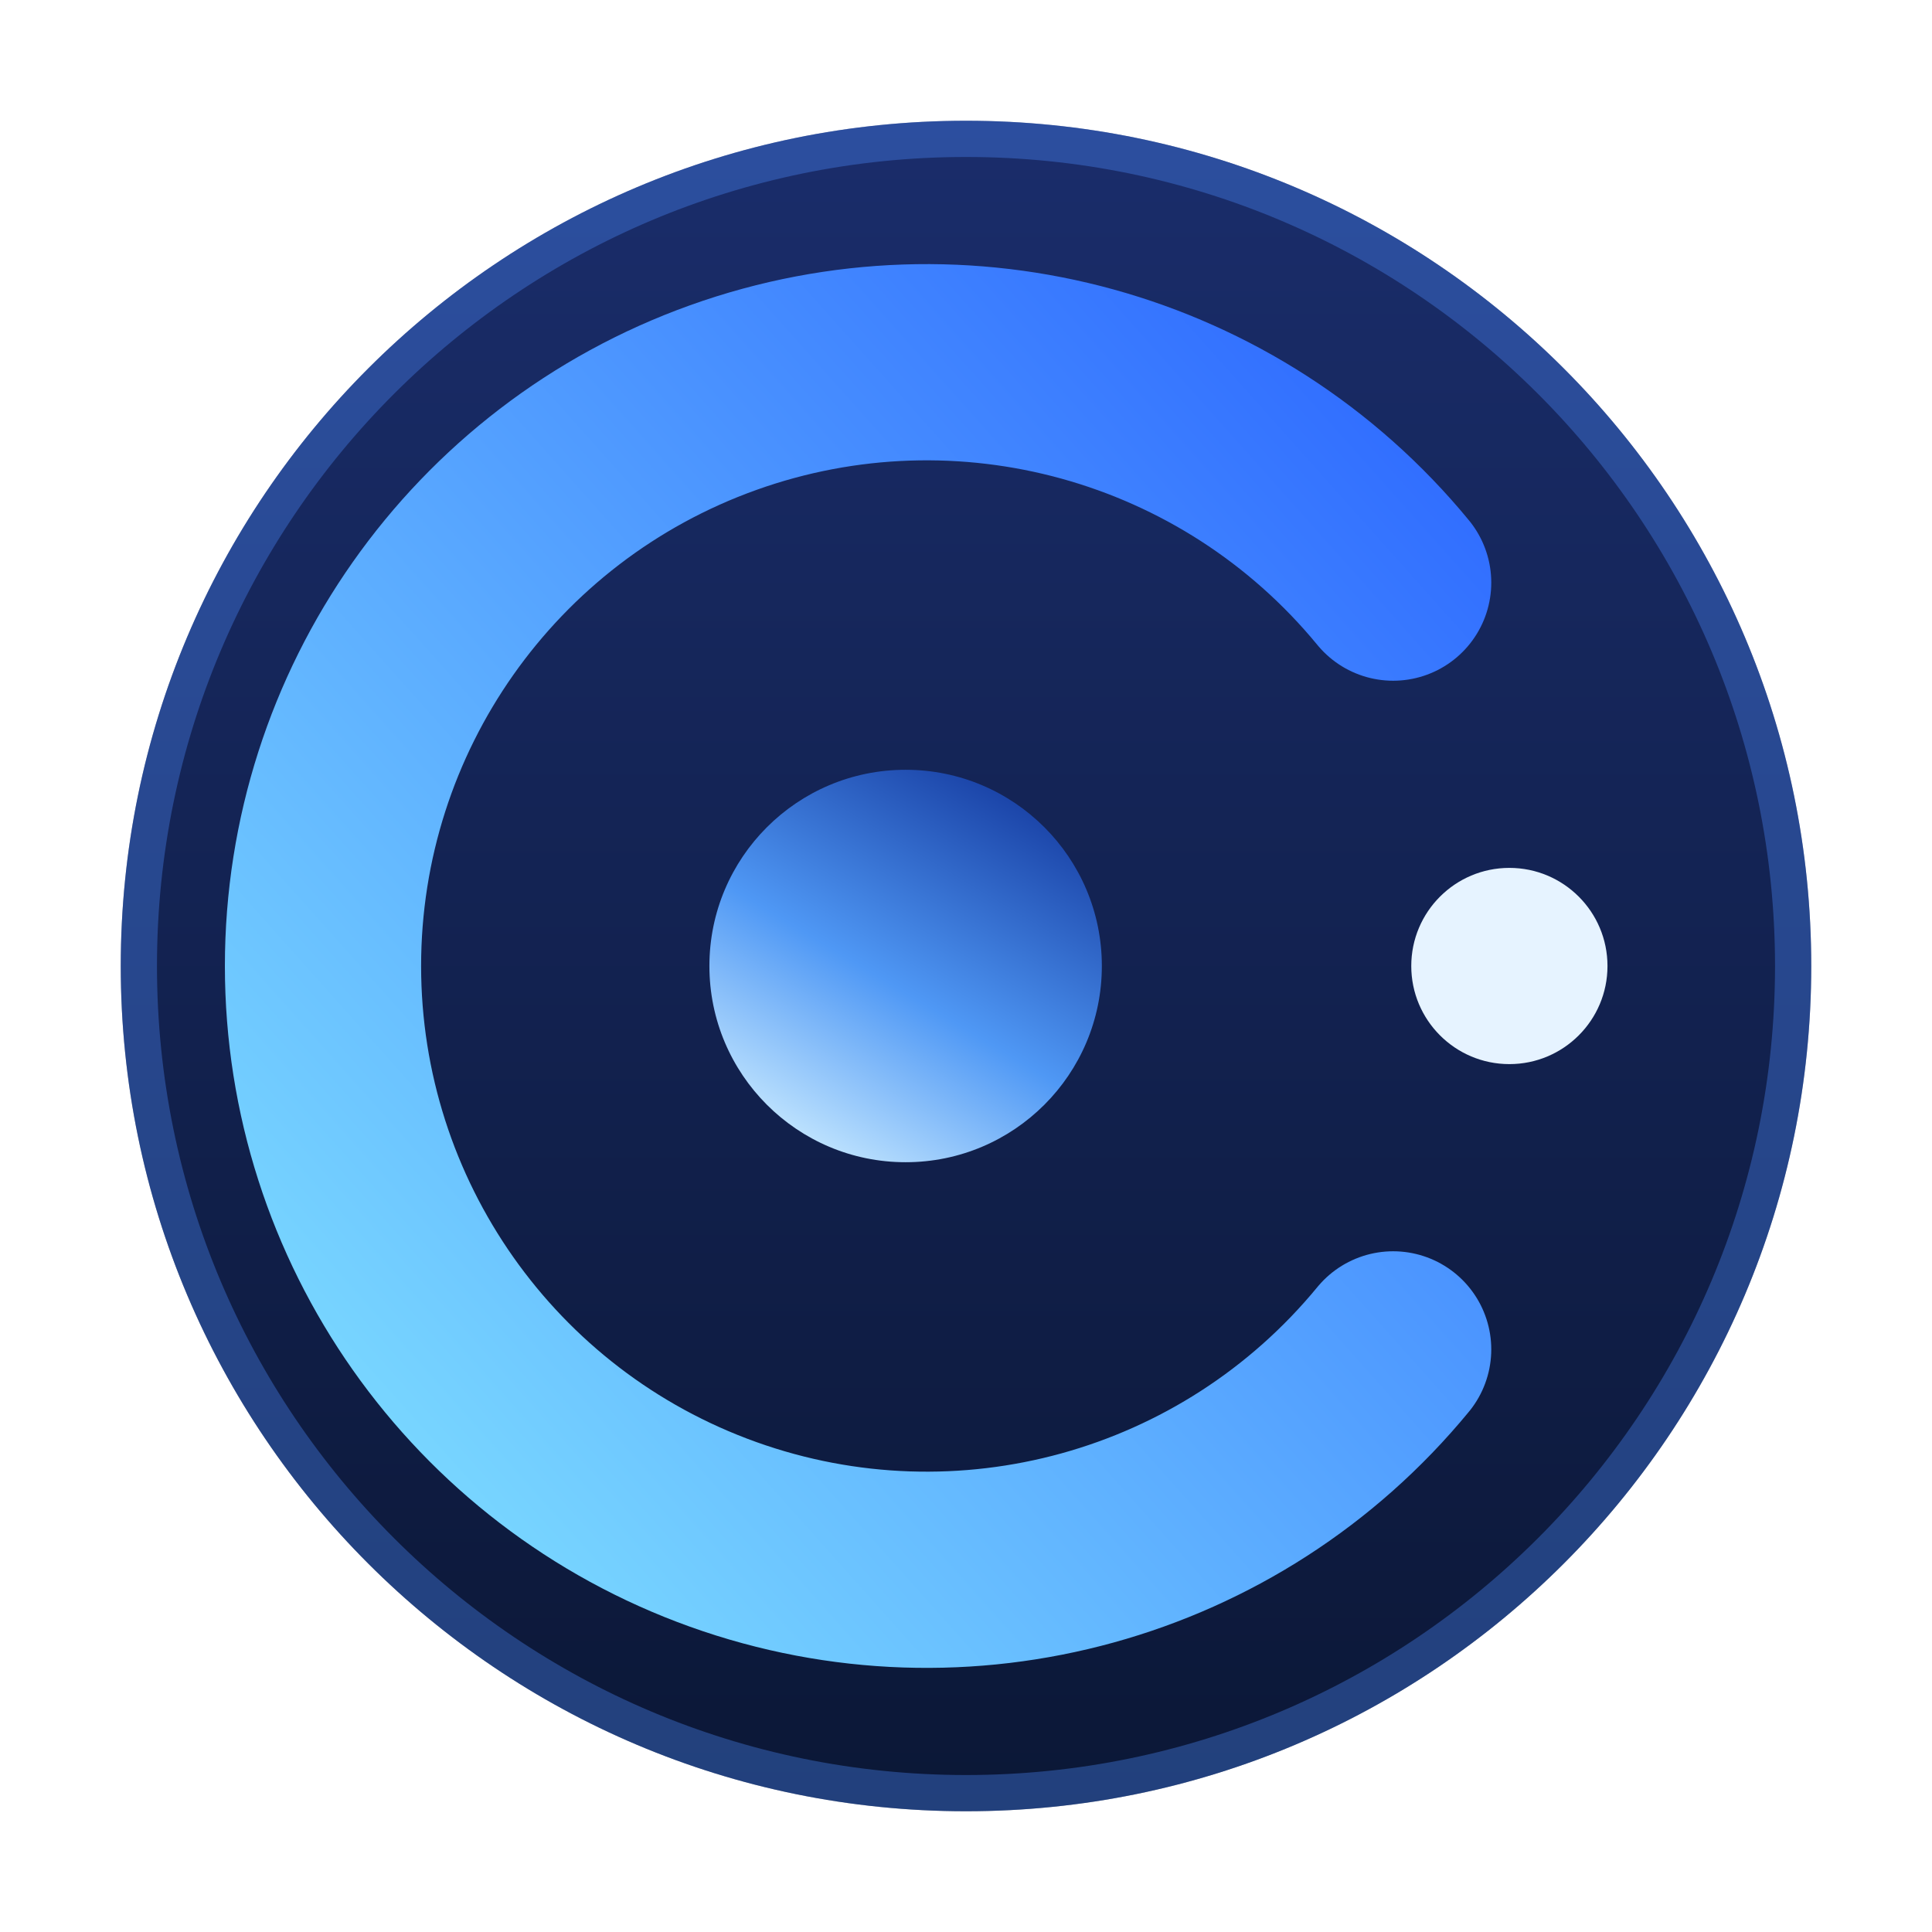
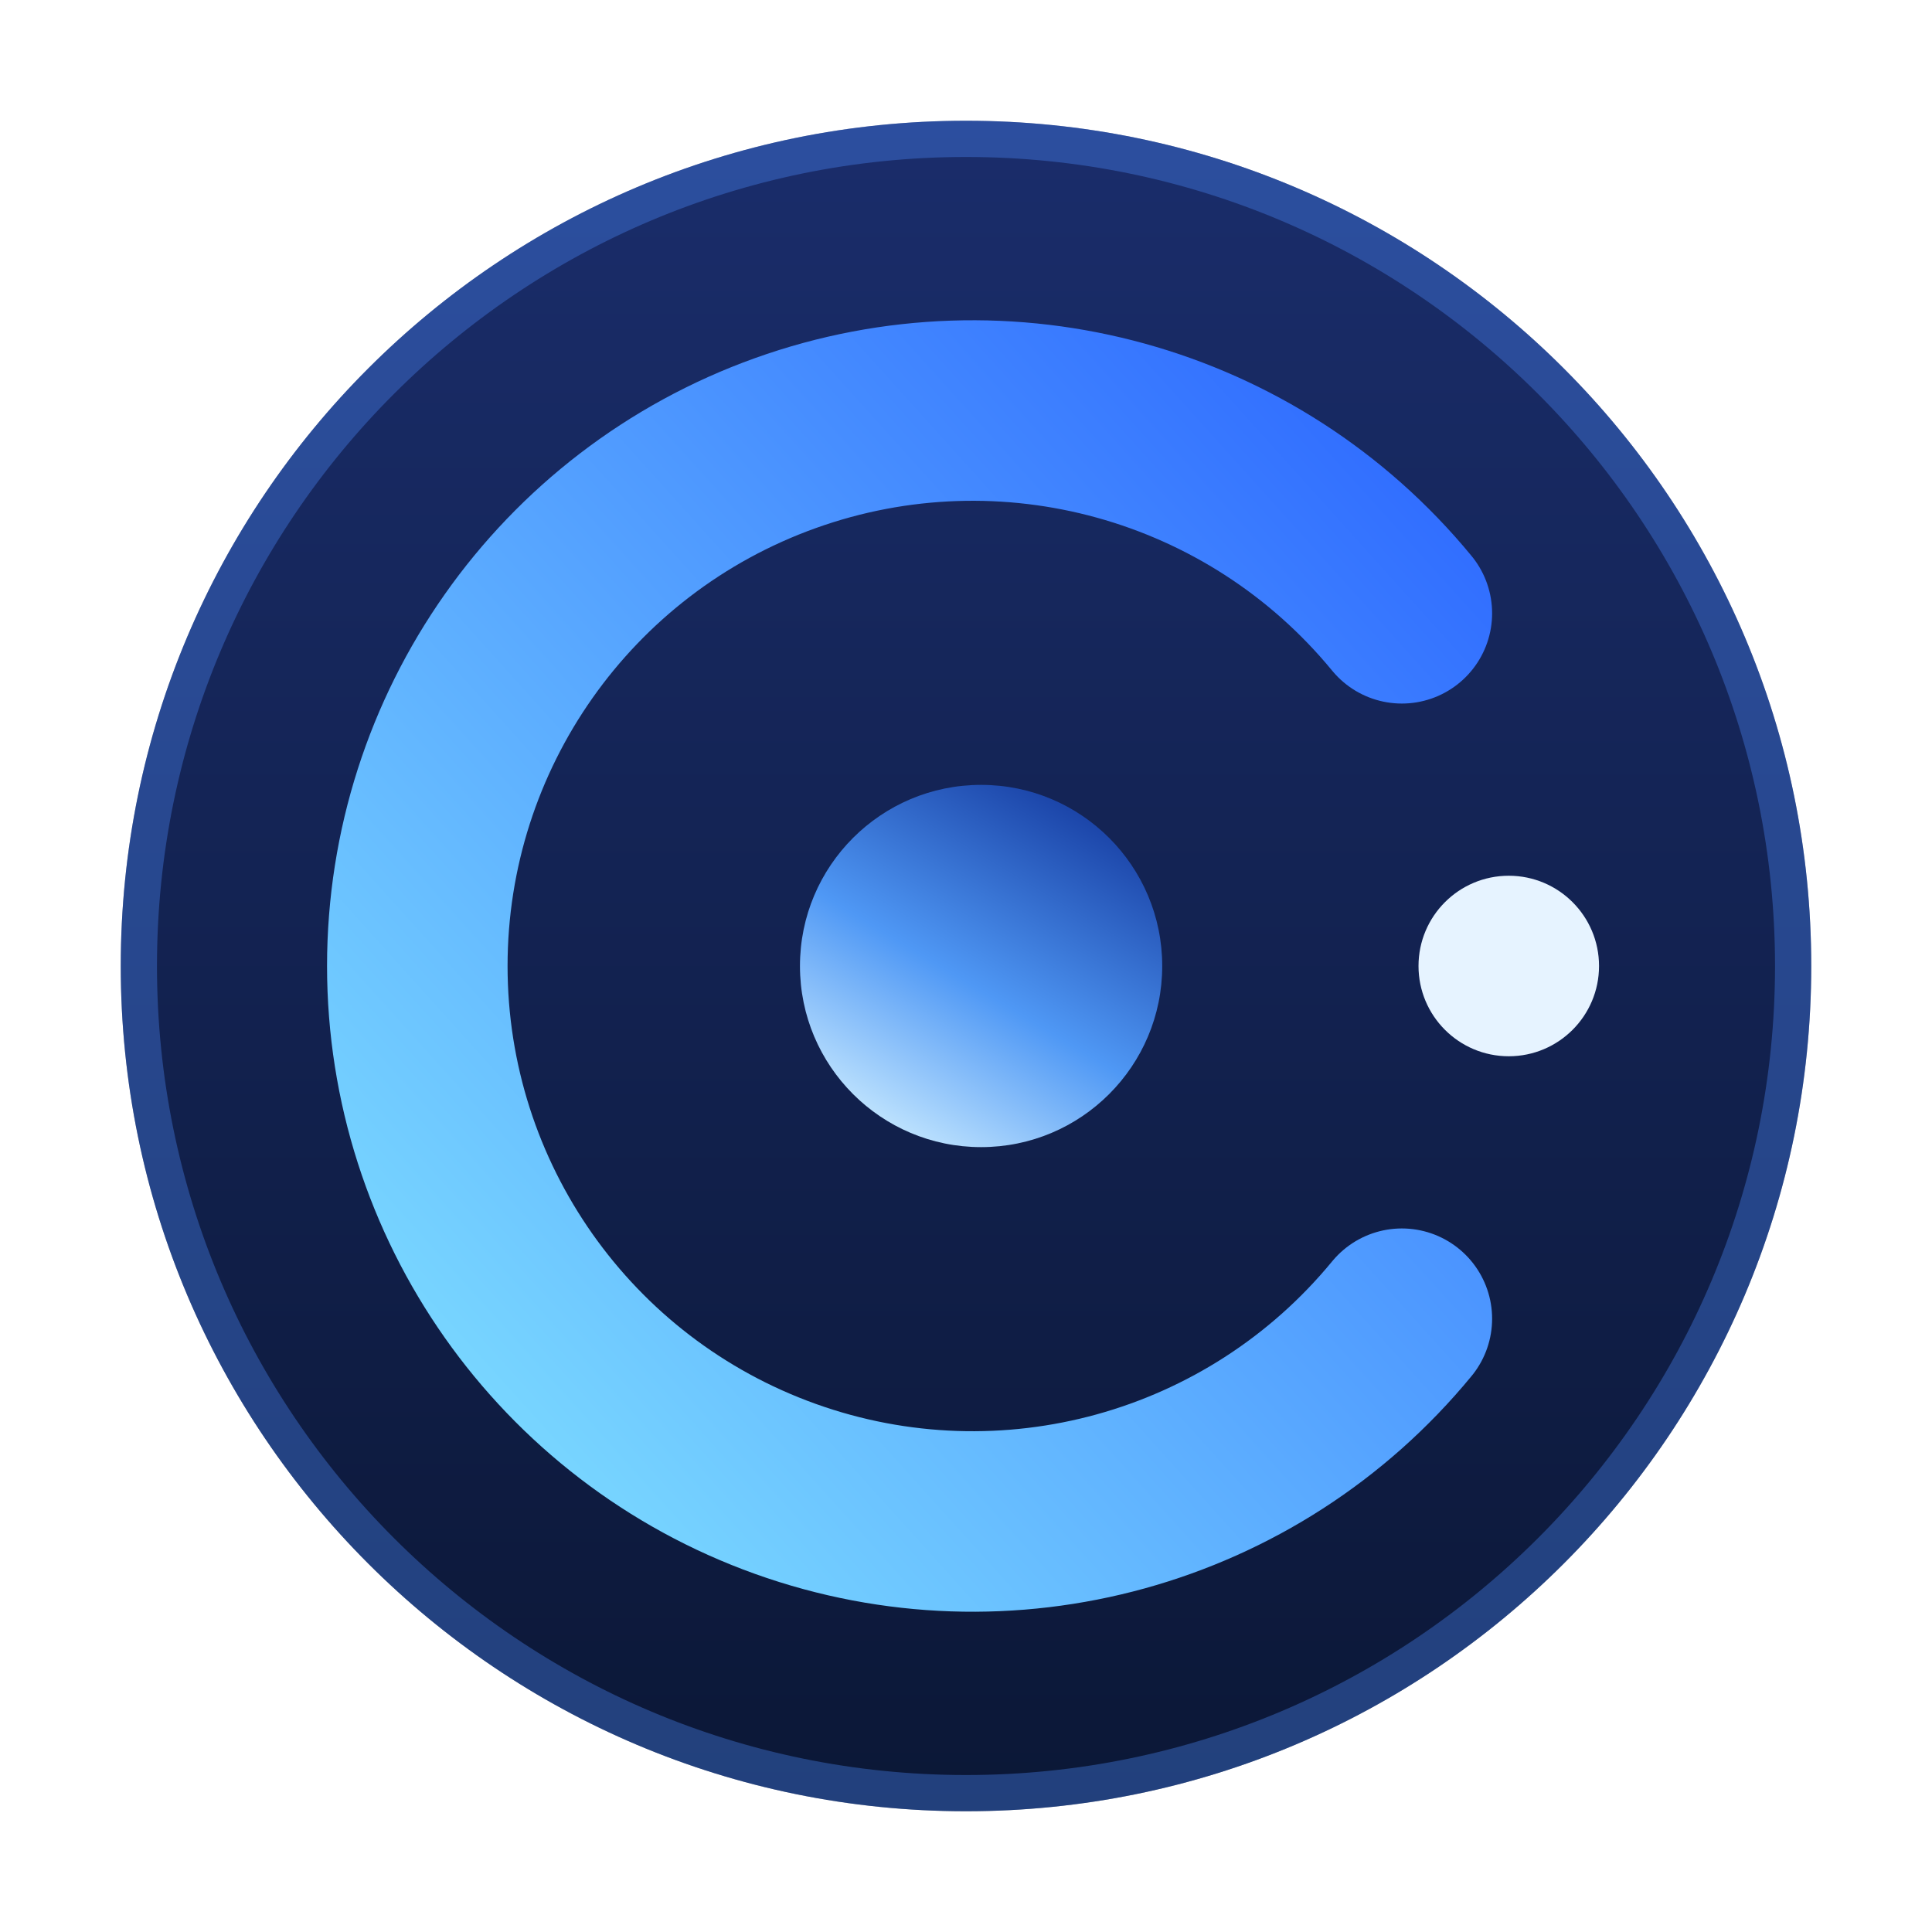
<svg xmlns="http://www.w3.org/2000/svg" width="64" height="64" viewBox="0 0 64 64">
  <defs>
    <linearGradient id="night" x1="0" y1="0" x2="0" y2="1">
      <stop offset="0" stop-color="#1a2d6b" />
      <stop offset="1" stop-color="#0b1736" />
    </linearGradient>
    <linearGradient id="orbit" x1="0" y1="1" x2="1" y2="0">
      <stop offset="0" stop-color="#7fe0ff" />
      <stop offset="1" stop-color="#2f6bff" />
    </linearGradient>
    <linearGradient id="planet" x1=".2" y1="1" x2=".8" y2="0">
      <stop offset="0" stop-color="#cfeeff" />
      <stop offset=".45" stop-color="#4f98f5" />
      <stop offset="1" stop-color="#14399e" />
    </linearGradient>
  </defs>
  <circle cx="32" cy="32" r="28" fill="url(#night)" />
  <circle cx="32" cy="32" r="27.4" fill="none" stroke="#4f8dff" stroke-opacity=".35" stroke-width="1.2" />
-   <g transform="translate(31 32) scale(.5)">
+   <g transform="translate(32.5 32) scale(0.46)">
    <path d="M30.3 -25.4A40 40 0 1 0 30.3 25.4" fill="none" stroke="url(#orbit)" stroke-width="13" stroke-linecap="round" />
    <circle cx="38" cy="0" r="6.5" fill="#e6f3ff" />
  </g>
-   <circle cx="30" cy="32" r="6.5" fill="url(#planet)" />
+   <circle cx="32.5" cy="32" r="6" fill="url(#planet)" />
</svg>
